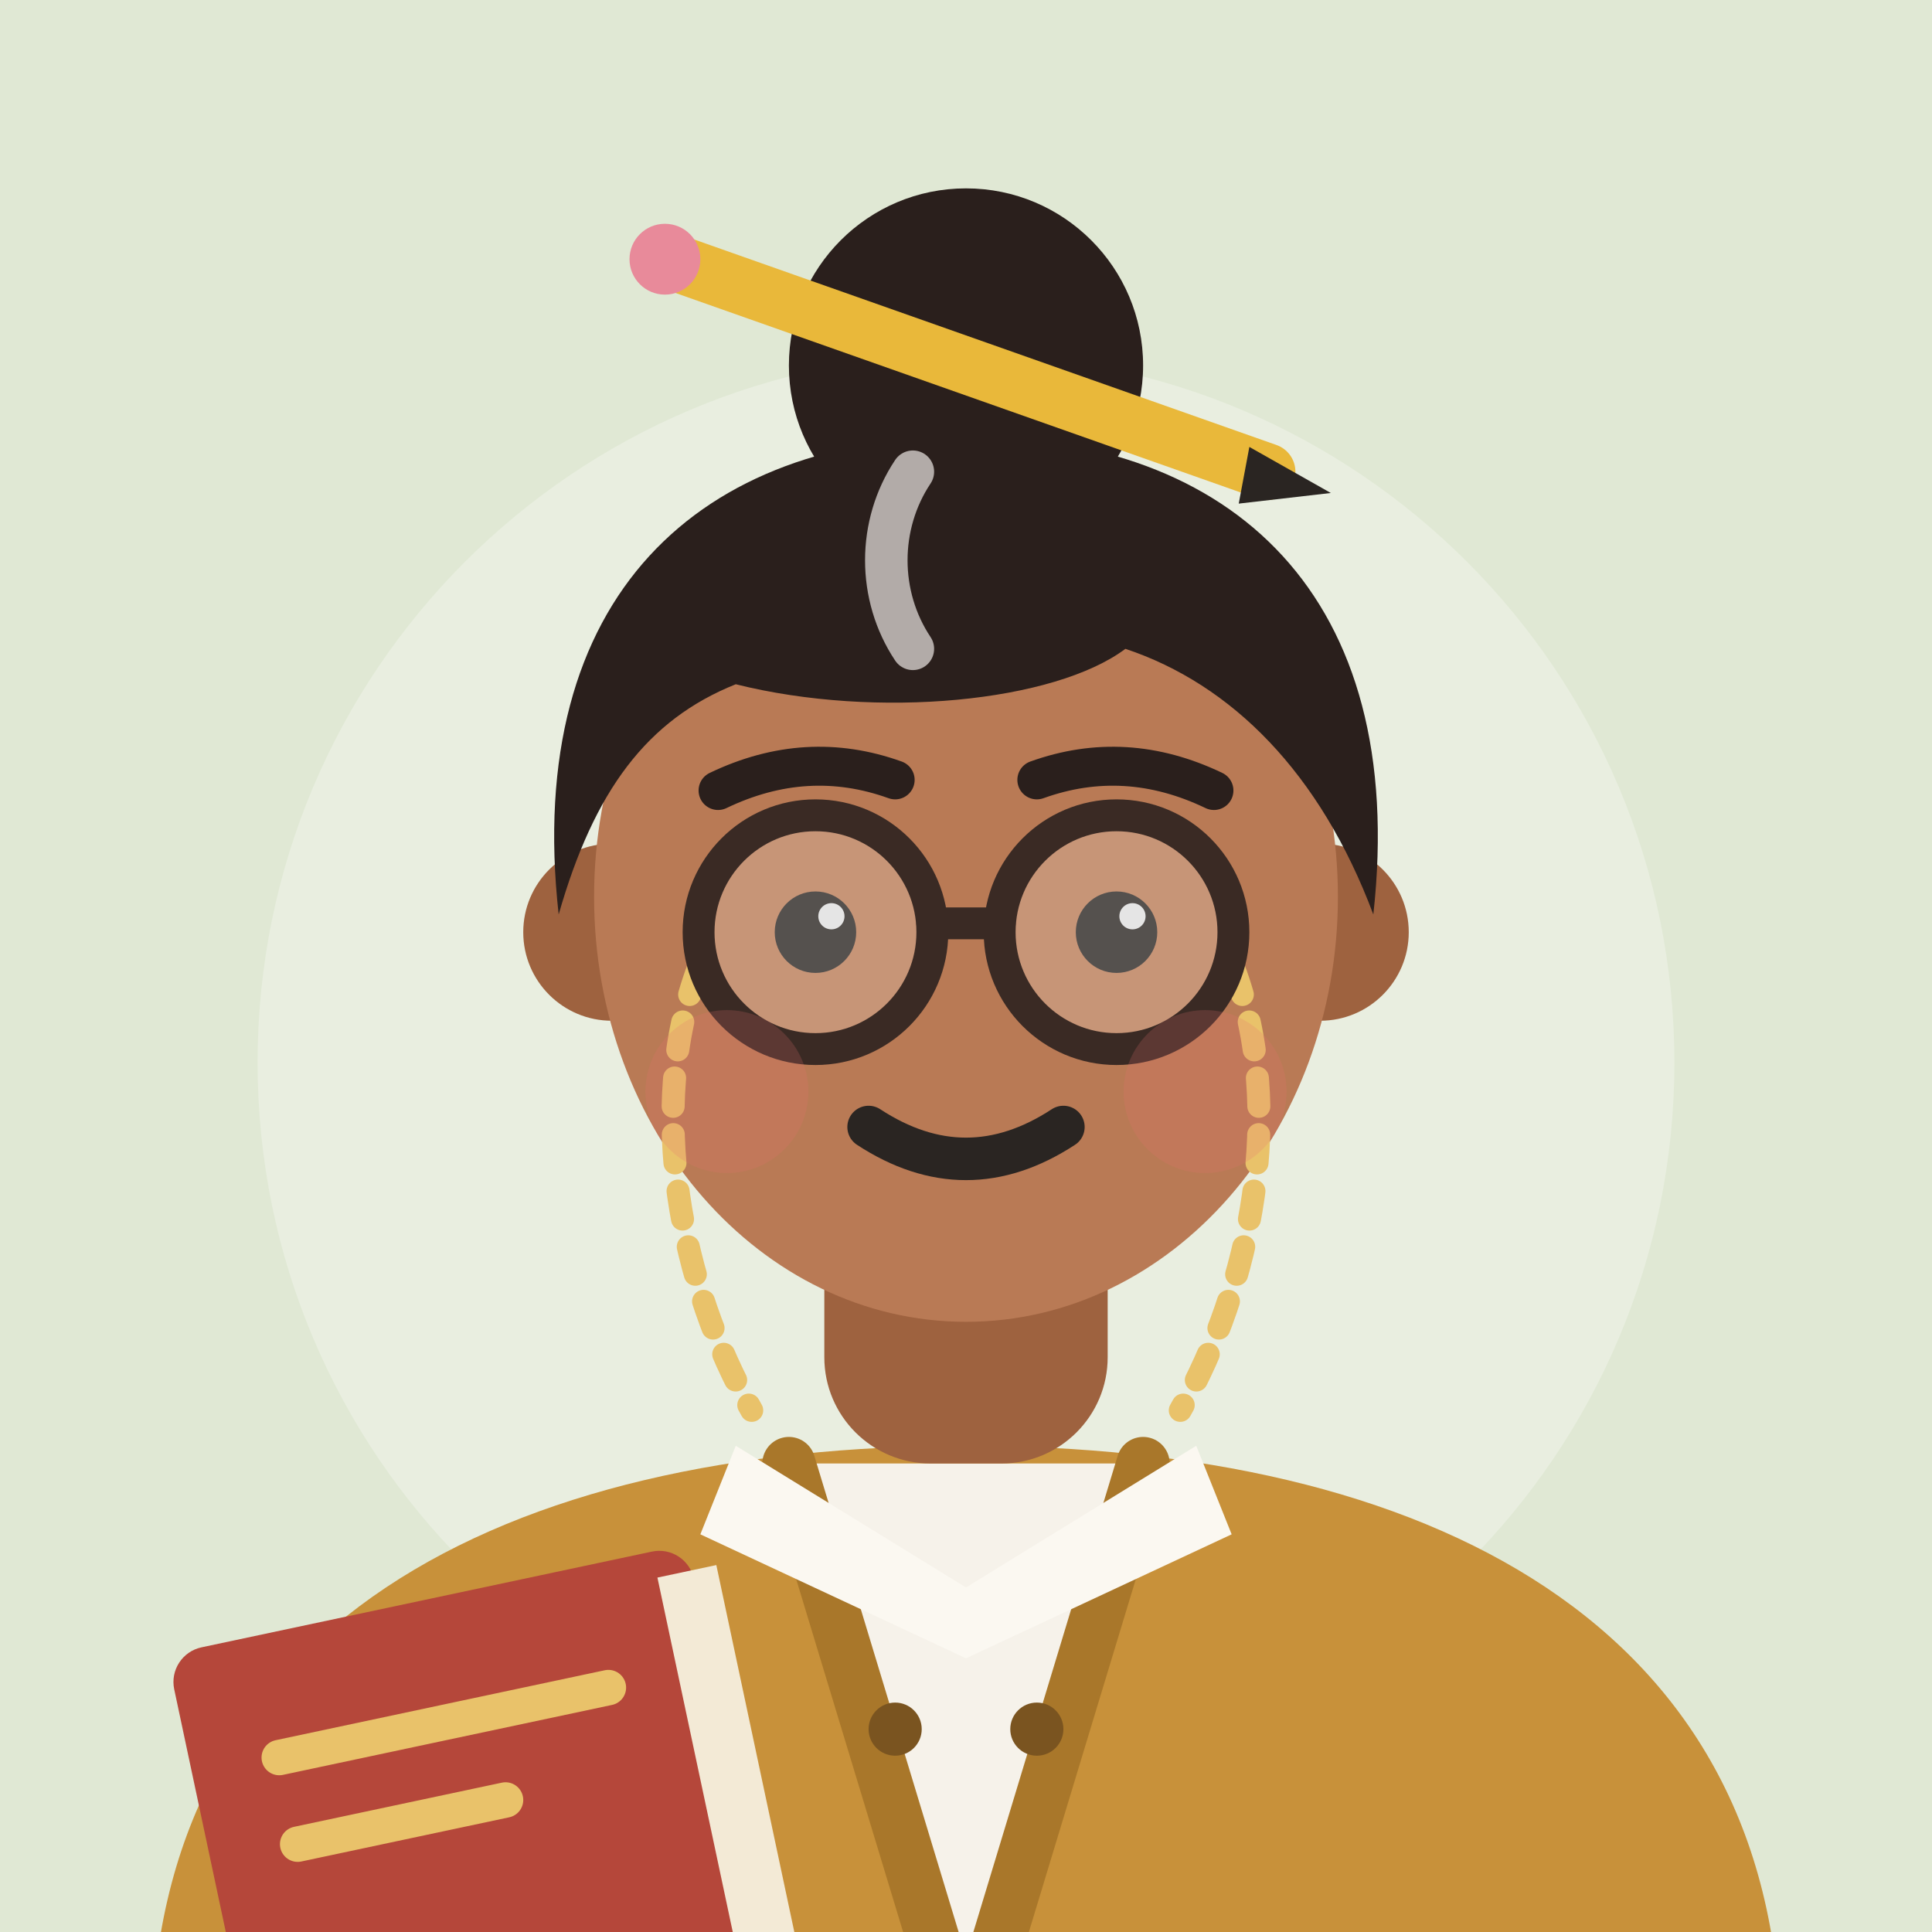
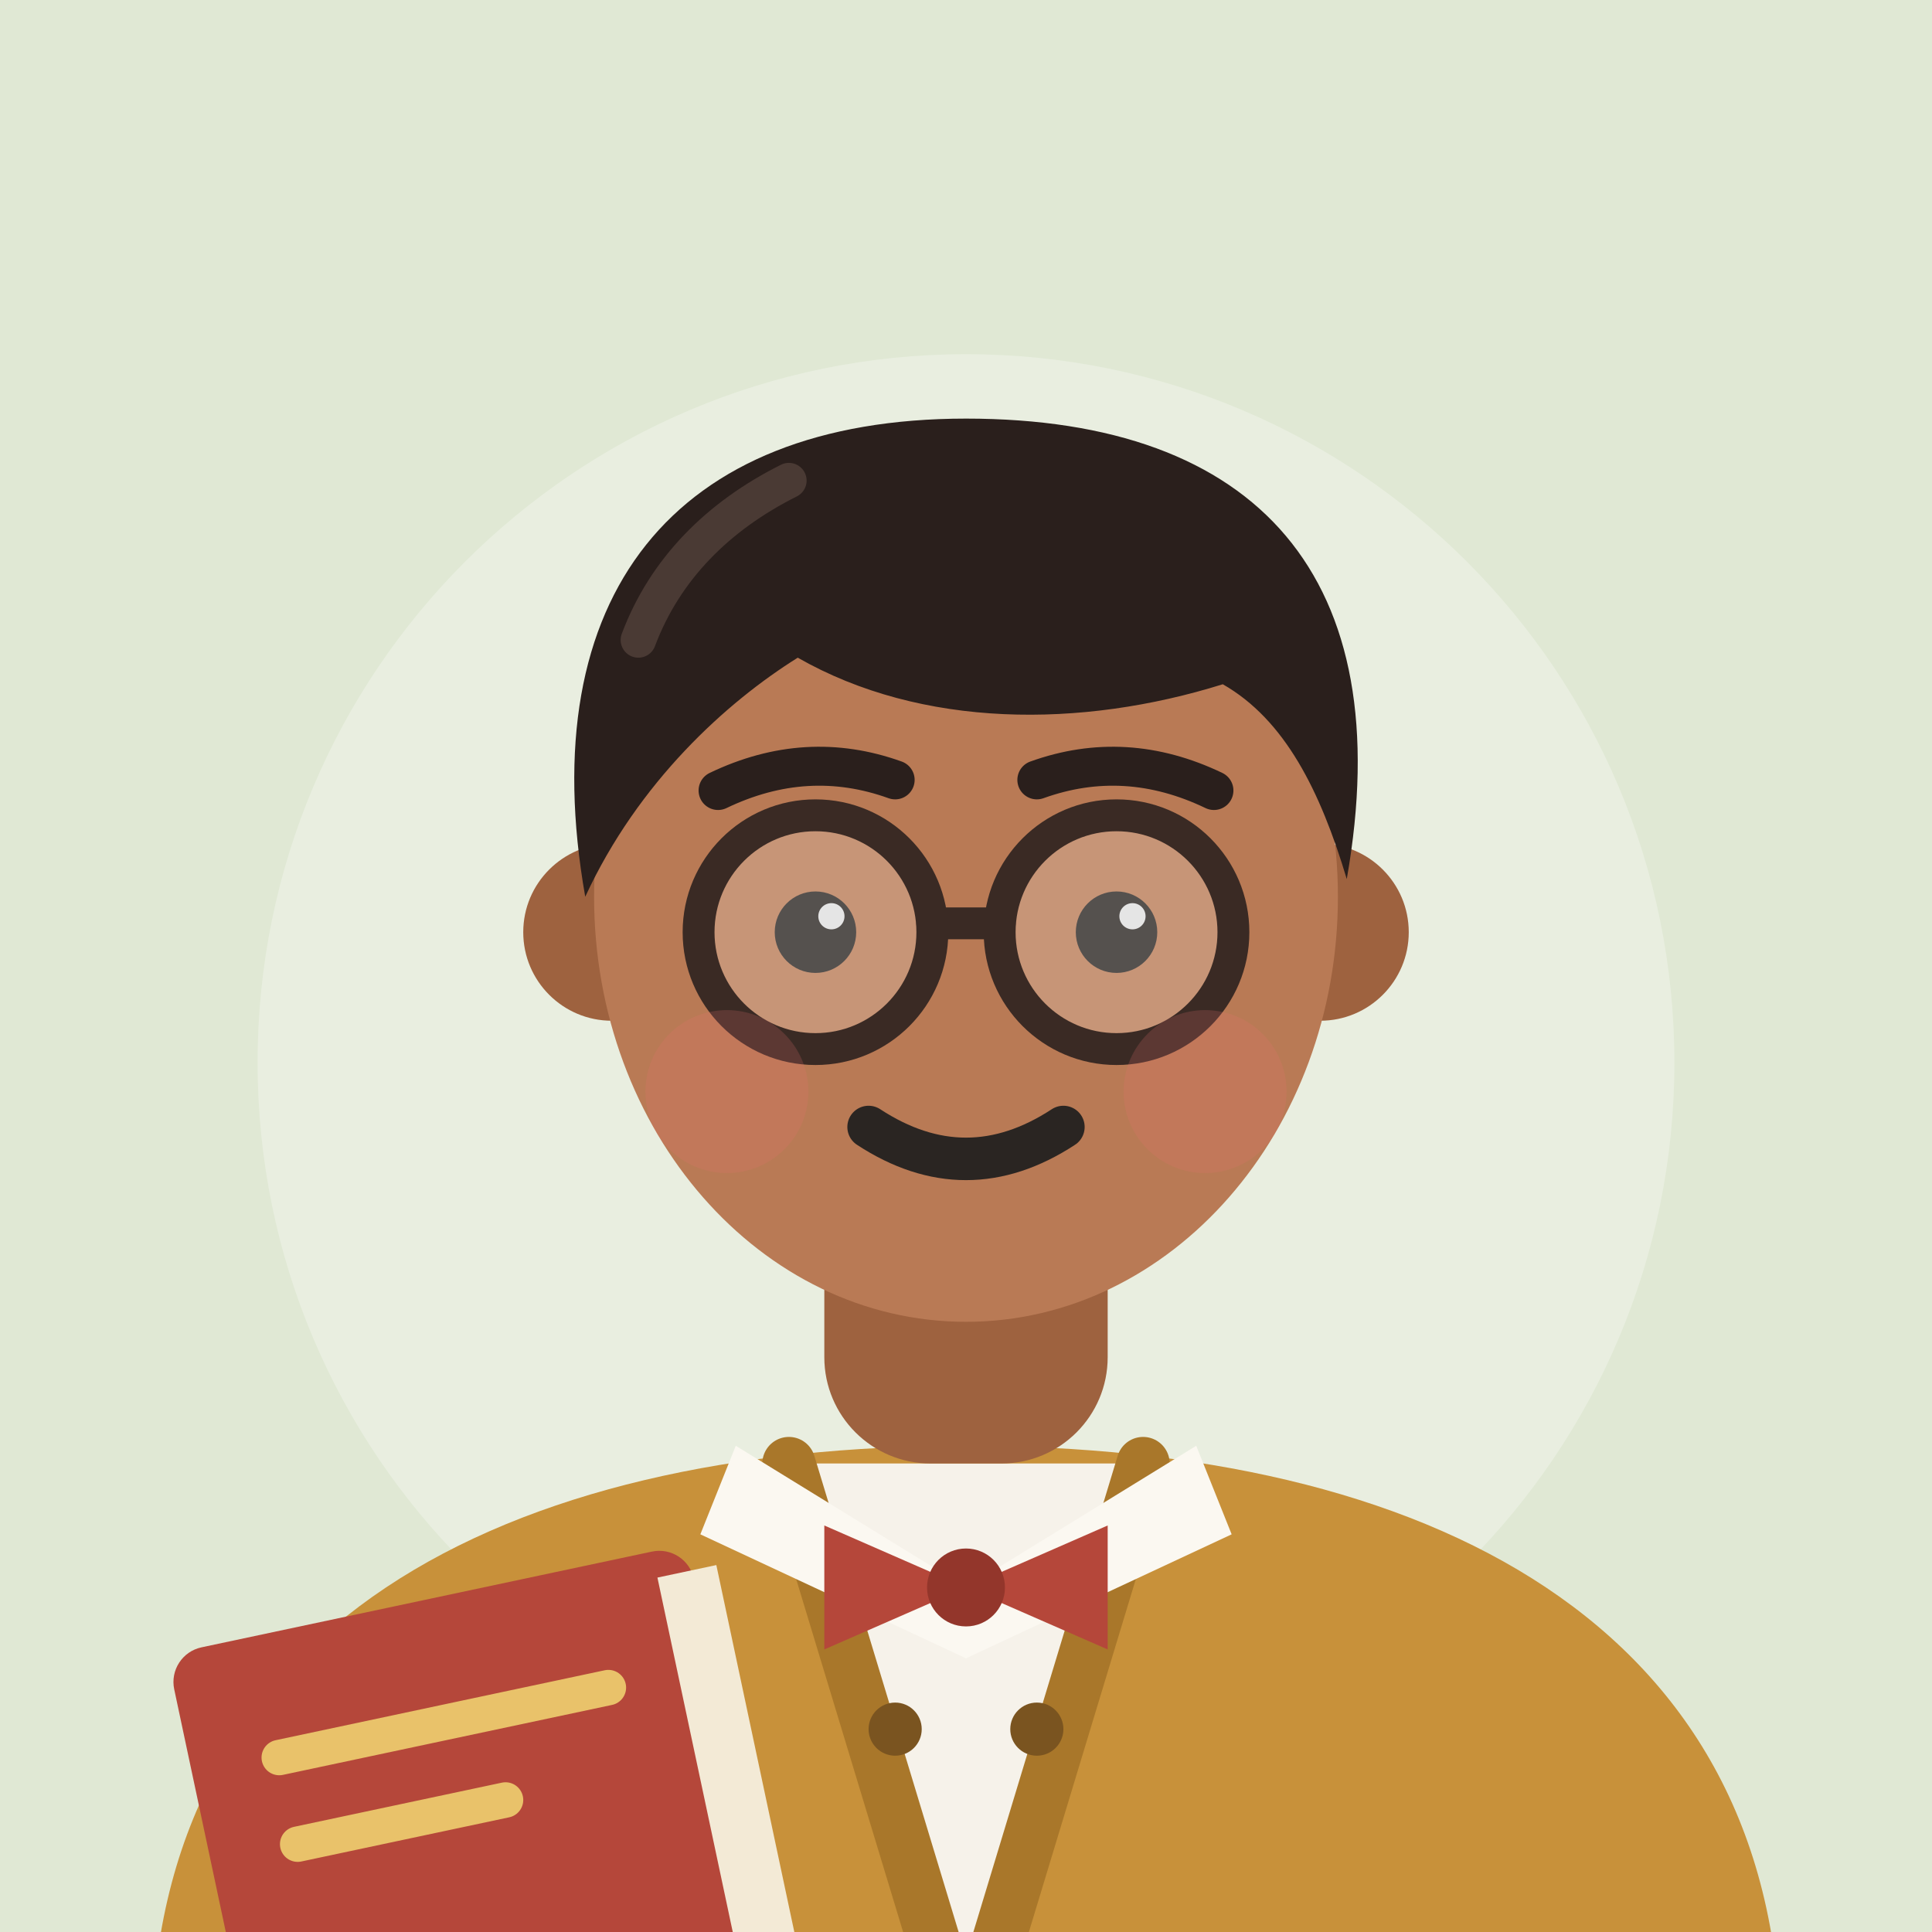
<svg xmlns="http://www.w3.org/2000/svg" viewBox="0 0 120 120">
  <rect width="120" height="120" fill="#E0E8D4" />
  <circle cx="60" cy="66" r="44" fill="#fff" opacity=".28" />
  <g transform="translate(60 70) scale(1.1) translate(-60 -70)">
-     <circle cx="60" cy="27" r="10" fill="#2A1F1C" />
-     <path d="M43 21l34 12" stroke="#E9B83A" stroke-width="3.2" fill="none" stroke-linecap="round" />
-     <path d="M76 31.6l4.6 2.6-5.2.6z" fill="#2A2522" />
-     <circle cx="43" cy="21" r="2" fill="#E88A9A" />
    <path d="M14 122C14 98 34 88 60 88S106 98 106 122Z" fill="#C8913A" />
    <path d="M50 89l10 33 10-33z" fill="#F6F2EA" />
    <path d="M50 89l10 33M70 89l-10 33" stroke="#A9772A" stroke-width="3" fill="none" stroke-linecap="round" />
    <circle cx="56" cy="104" r="1.5" fill="#7A5420" />
    <circle cx="64" cy="104" r="1.5" fill="#7A5420" />
    <path d="M47 88l13 8 13-8 2 5-15 7-15-7z" fill="#FBF8F1" />
+     <path d="M52 92.5l8 3.5-8 3.5zM68 92.5l-8 3.5 8 3.5z" fill="#B5473A" />
+     <circle cx="60" cy="96" r="2.2" fill="#93362B" />
    <g transform="rotate(-12 34 108)">
      <rect x="17" y="96" width="30" height="27" rx="2" fill="#B5473A" />
      <rect x="45" y="97.5" width="3.4" height="24" fill="#F3EAD6" />
      <path d="M22 103h19M22 108h12" stroke="#E9C26A" stroke-width="2" fill="none" stroke-linecap="round" />
    </g>
    <rect x="52" y="69" width="16" height="20" rx="6" fill="#9E623F" />
    <circle cx="40" cy="59" r="5" fill="#9E623F" />
    <circle cx="80" cy="59" r="5" fill="#9E623F" />
    <ellipse cx="60" cy="57" rx="21" ry="24" fill="#B97A55" />
-     <path d="M37 58c-2-18 8-27 23-27s25 9 23 27c-3-8-8-13-14-15-4 3-14 4-22 2-5 2-8 6-10 13z" fill="#2A1F1C" />
-     <path d="M57 33c-2 3-2 7 0 10" stroke="#B2ABA8" stroke-width="2.4" fill="none" stroke-linecap="round" />
-     <path d="M44.9 61c-3 8-1 18 3 25M75.1 61c3 8 1 18-3 25" stroke="#E9C26A" stroke-width="1.3" fill="none" stroke-linecap="round" stroke-dasharray="1.6 1.6" />
+     <path d="M38.5 57c-3-17 5-27 21.5-27s24.5 9 21.5 26c-1.5-5-3.5-9-7-11-8 2.5-17 2.5-24-1.5-4 2.5-9 7-12 13.5z" fill="#2A1F1C" />
+     <path d="M50 33.5c-4 2-7 5-8.5 9" stroke="#4A3A34" stroke-width="2" fill="none" stroke-linecap="round" />
    <path d="M46 51q5-2.4 10-.6M74 51q-5-2.4-10-.6" stroke="#2A1F1C" stroke-width="2.2" fill="none" stroke-linecap="round" />
    <circle cx="51.5" cy="59" r="2.3" fill="#2A2522" />
    <circle cx="52.4" cy="58.1" r="0.74" fill="#fff" opacity=".85" />
    <circle cx="68.5" cy="59" r="2.3" fill="#2A2522" />
    <circle cx="69.4" cy="58.1" r="0.74" fill="#fff" opacity=".85" />
    <circle cx="51.5" cy="59" r="6.6" fill="#fff" fill-opacity=".2" stroke="#3A2A24" stroke-width="1.8" />
    <circle cx="68.5" cy="59" r="6.6" fill="#fff" fill-opacity=".2" stroke="#3A2A24" stroke-width="1.8" />
    <path d="M58.1 58.5h3.8" stroke="#3A2A24" stroke-width="1.8" fill="none" stroke-linecap="round" />
    <circle cx="46.5" cy="68" r="4.6" fill="#E86E6E" opacity="0.2" />
    <circle cx="73.5" cy="68" r="4.6" fill="#E86E6E" opacity="0.2" />
    <path d="M54.5 70Q60 73.6 65.5 70" fill="none" stroke="#2A2522" stroke-width="2.4" stroke-linecap="round" />
  </g>
</svg>
